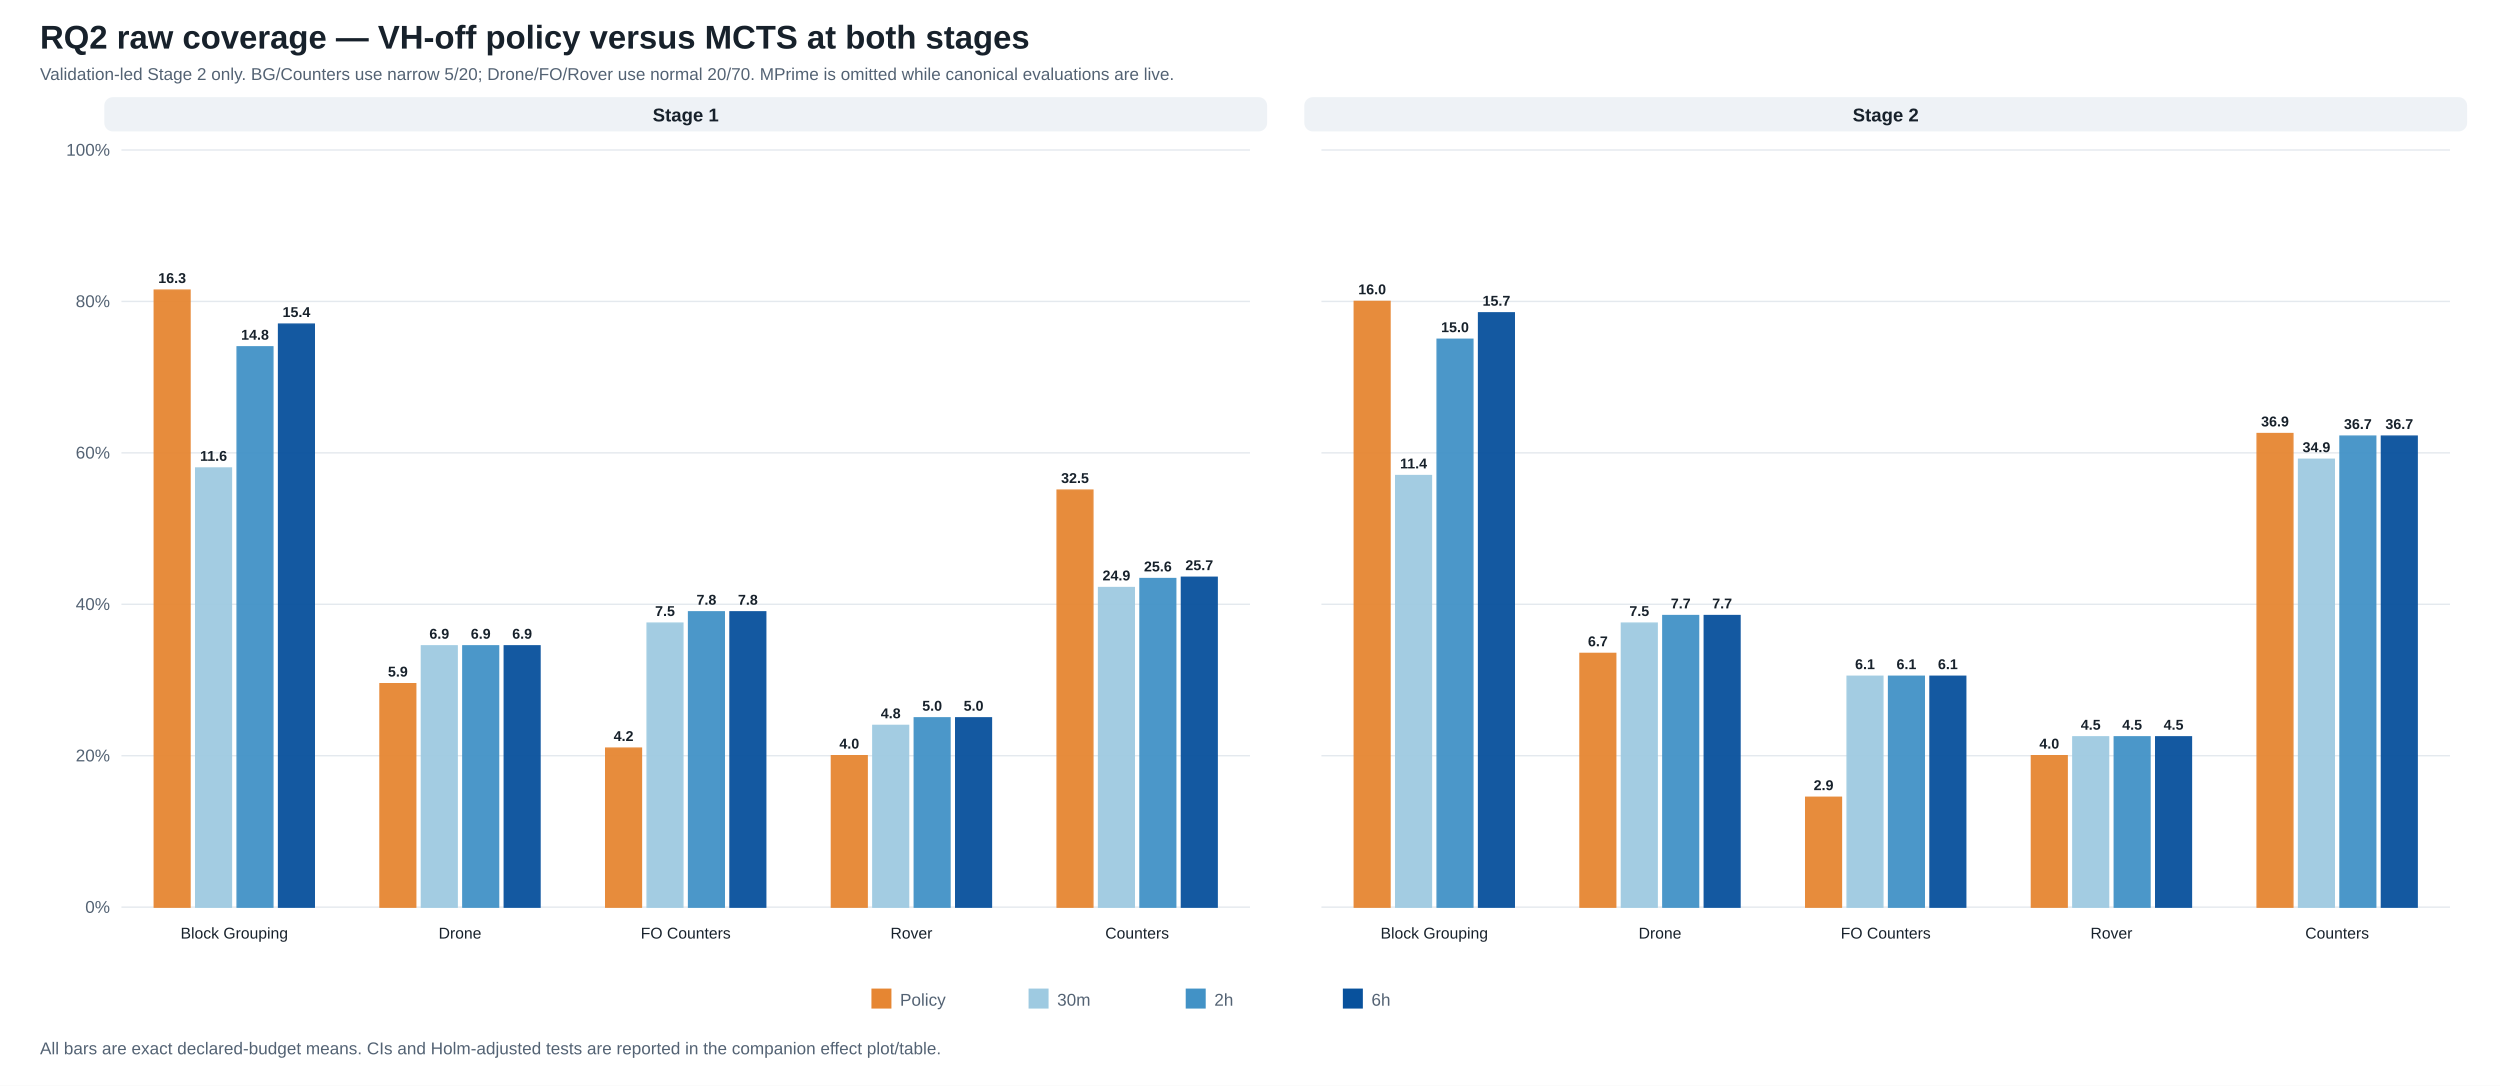
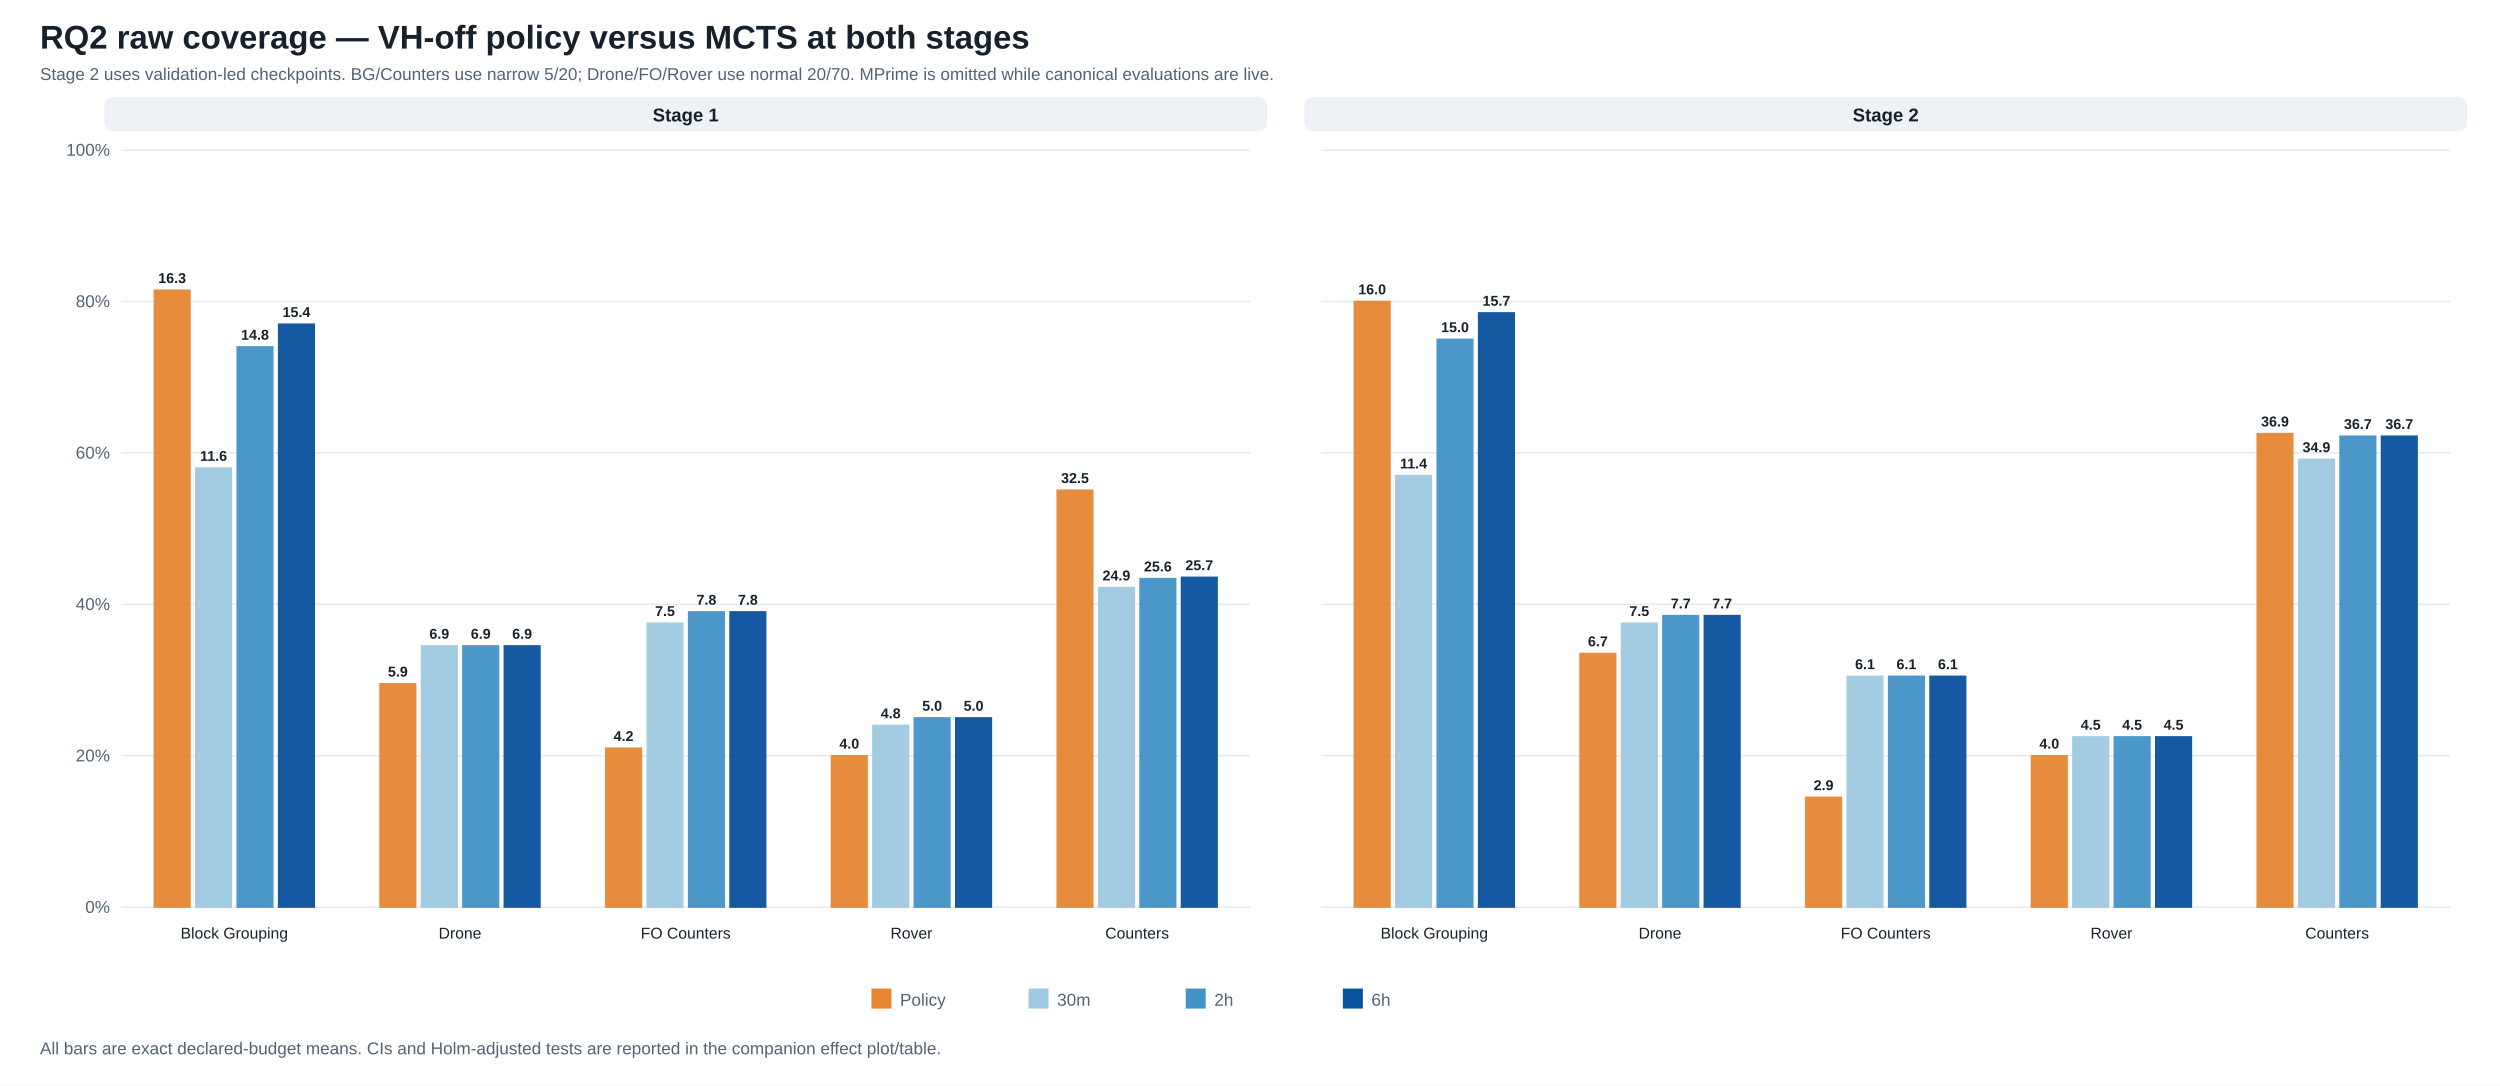
<svg xmlns="http://www.w3.org/2000/svg" width="1750" height="760" viewBox="0 0 1750 760">
  <rect width="100%" height="100%" fill="white" />
  <style>text{font-family:Segoe UI,Arial,sans-serif;fill:#17212b}.title{font-size:23px;font-weight:700}.sub{font-size:12px;fill:#536273}.label{font-size:11px}.head{font-size:13px;font-weight:700}.value{font-size:10px;font-weight:600}</style>
  <text x="28" y="34" class="title">RQ2 raw coverage — VH-off policy versus MCTS at both stages</text>
-   <text x="28" y="56" class="sub">Validation-led Stage 2 only. BG/Counters use narrow 5/20; Drone/FO/Rover use normal 20/70. MPrime is omitted while canonical evaluations are live.</text>
+   <text x="28" y="56" class="sub">Stage 2 uses validation-led checkpoints. BG/Counters use narrow 5/20; Drone/FO/Rover use normal 20/70. MPrime is omitted while canonical evaluations are live.</text>
  <rect x="73" y="68" width="814" height="24" rx="6" fill="#eef2f6" />
  <text x="480.0" y="85" text-anchor="middle" class="head">Stage 1</text>
  <line x1="85" y1="635.0" x2="875" y2="635.0" stroke="#e4e9ee" />
  <text x="77" y="639.0" text-anchor="end" class="sub">0%</text>
  <line x1="85" y1="529.0" x2="875" y2="529.0" stroke="#e4e9ee" />
  <text x="77" y="533.0" text-anchor="end" class="sub">20%</text>
  <line x1="85" y1="423.0" x2="875" y2="423.0" stroke="#e4e9ee" />
  <text x="77" y="427.0" text-anchor="end" class="sub">40%</text>
  <line x1="85" y1="317.0" x2="875" y2="317.0" stroke="#e4e9ee" />
  <text x="77" y="321.0" text-anchor="end" class="sub">60%</text>
  <line x1="85" y1="211.0" x2="875" y2="211.0" stroke="#e4e9ee" />
  <text x="77" y="215.0" text-anchor="end" class="sub">80%</text>
  <line x1="85" y1="105.0" x2="875" y2="105.0" stroke="#e4e9ee" />
  <text x="77" y="109.0" text-anchor="end" class="sub">100%</text>
  <rect x="108.0" y="203.1" width="25" height="431.9" fill="#e68632" opacity="0.95" stroke="#e68632" stroke-dasharray="none" />
  <text x="120.5" y="198.1" text-anchor="middle" class="value">16.3</text>
  <rect x="137.0" y="327.6" width="25" height="307.4" fill="#9ecae1" opacity="0.95" stroke="#9ecae1" stroke-dasharray="none" />
  <text x="149.5" y="322.6" text-anchor="middle" class="value">11.6</text>
  <rect x="166.0" y="242.8" width="25" height="392.2" fill="#4292c6" opacity="0.95" stroke="#4292c6" stroke-dasharray="none" />
  <text x="178.5" y="237.8" text-anchor="middle" class="value">14.8</text>
  <rect x="195.0" y="226.9" width="25" height="408.1" fill="#08519c" opacity="0.95" stroke="#08519c" stroke-dasharray="none" />
  <text x="207.5" y="221.9" text-anchor="middle" class="value">15.4</text>
  <text x="164.0" y="657" text-anchor="middle" class="label">Block Grouping</text>
  <rect x="266.0" y="478.6" width="25" height="156.4" fill="#e68632" opacity="0.95" stroke="#e68632" stroke-dasharray="none" />
  <text x="278.5" y="473.6" text-anchor="middle" class="value">5.9</text>
  <rect x="295.0" y="452.1" width="25" height="182.9" fill="#9ecae1" opacity="0.95" stroke="#9ecae1" stroke-dasharray="none" />
  <text x="307.5" y="447.1" text-anchor="middle" class="value">6.9</text>
  <rect x="324.0" y="452.1" width="25" height="182.9" fill="#4292c6" opacity="0.95" stroke="#4292c6" stroke-dasharray="none" />
  <text x="336.5" y="447.1" text-anchor="middle" class="value">6.9</text>
  <rect x="353.0" y="452.1" width="25" height="182.9" fill="#08519c" opacity="0.95" stroke="#08519c" stroke-dasharray="none" />
  <text x="365.5" y="447.1" text-anchor="middle" class="value">6.9</text>
  <text x="322.0" y="657" text-anchor="middle" class="label">Drone</text>
  <rect x="424.0" y="523.7" width="25" height="111.3" fill="#e68632" opacity="0.95" stroke="#e68632" stroke-dasharray="none" />
  <text x="436.5" y="518.7" text-anchor="middle" class="value">4.2</text>
  <rect x="453.0" y="436.2" width="25" height="198.8" fill="#9ecae1" opacity="0.95" stroke="#9ecae1" stroke-dasharray="none" />
  <text x="465.5" y="431.2" text-anchor="middle" class="value">7.5</text>
  <rect x="482.0" y="428.3" width="25" height="206.7" fill="#4292c6" opacity="0.95" stroke="#4292c6" stroke-dasharray="none" />
  <text x="494.5" y="423.3" text-anchor="middle" class="value">7.8</text>
  <rect x="511.0" y="428.3" width="25" height="206.7" fill="#08519c" opacity="0.95" stroke="#08519c" stroke-dasharray="none" />
  <text x="523.5" y="423.3" text-anchor="middle" class="value">7.8</text>
  <text x="480.0" y="657" text-anchor="middle" class="label">FO Counters</text>
  <rect x="582.0" y="529.0" width="25" height="106.0" fill="#e68632" opacity="0.95" stroke="#e68632" stroke-dasharray="none" />
  <text x="594.5" y="524.0" text-anchor="middle" class="value">4.0</text>
  <rect x="611.0" y="507.8" width="25" height="127.2" fill="#9ecae1" opacity="0.95" stroke="#9ecae1" stroke-dasharray="none" />
  <text x="623.5" y="502.8" text-anchor="middle" class="value">4.8</text>
  <rect x="640.0" y="502.5" width="25" height="132.5" fill="#4292c6" opacity="0.95" stroke="#4292c6" stroke-dasharray="none" />
  <text x="652.5" y="497.5" text-anchor="middle" class="value">5.0</text>
  <rect x="669.0" y="502.5" width="25" height="132.5" fill="#08519c" opacity="0.95" stroke="#08519c" stroke-dasharray="none" />
  <text x="681.5" y="497.5" text-anchor="middle" class="value">5.0</text>
  <text x="638.0" y="657" text-anchor="middle" class="label">Rover</text>
  <rect x="740.0" y="343.1" width="25" height="291.9" fill="#e68632" opacity="0.95" stroke="#e68632" stroke-dasharray="none" />
  <text x="752.5" y="338.1" text-anchor="middle" class="value">32.5</text>
  <rect x="769.0" y="411.3" width="25" height="223.7" fill="#9ecae1" opacity="0.95" stroke="#9ecae1" stroke-dasharray="none" />
  <text x="781.5" y="406.3" text-anchor="middle" class="value">24.9</text>
  <rect x="798.0" y="405.0" width="25" height="230.0" fill="#4292c6" opacity="0.95" stroke="#4292c6" stroke-dasharray="none" />
  <text x="810.5" y="400.0" text-anchor="middle" class="value">25.6</text>
  <rect x="827.0" y="404.1" width="25" height="230.9" fill="#08519c" opacity="0.95" stroke="#08519c" stroke-dasharray="none" />
  <text x="839.5" y="399.1" text-anchor="middle" class="value">25.7</text>
  <text x="796.0" y="657" text-anchor="middle" class="label">Counters</text>
  <rect x="913" y="68" width="814" height="24" rx="6" fill="#eef2f6" />
  <text x="1320.0" y="85" text-anchor="middle" class="head">Stage 2</text>
  <line x1="925" y1="635.0" x2="1715" y2="635.0" stroke="#e4e9ee" />
  <line x1="925" y1="529.0" x2="1715" y2="529.0" stroke="#e4e9ee" />
  <line x1="925" y1="423.0" x2="1715" y2="423.0" stroke="#e4e9ee" />
  <line x1="925" y1="317.0" x2="1715" y2="317.0" stroke="#e4e9ee" />
  <line x1="925" y1="211.0" x2="1715" y2="211.0" stroke="#e4e9ee" />
  <line x1="925" y1="105.0" x2="1715" y2="105.0" stroke="#e4e9ee" />
  <rect x="948.0" y="211.0" width="25" height="424.0" fill="#e68632" opacity="0.95" stroke="#e68632" stroke-dasharray="none" />
  <text x="960.5" y="206.0" text-anchor="middle" class="value">16.0</text>
  <rect x="977.0" y="332.9" width="25" height="302.1" fill="#9ecae1" opacity="0.95" stroke="#9ecae1" stroke-dasharray="none" />
  <text x="989.5" y="327.9" text-anchor="middle" class="value">11.4</text>
  <rect x="1006.0" y="237.5" width="25" height="397.5" fill="#4292c6" opacity="0.95" stroke="#4292c6" stroke-dasharray="none" />
  <text x="1018.5" y="232.5" text-anchor="middle" class="value">15.0</text>
  <rect x="1035.0" y="219.0" width="25" height="416.0" fill="#08519c" opacity="0.95" stroke="#08519c" stroke-dasharray="none" />
  <text x="1047.5" y="214.0" text-anchor="middle" class="value">15.7</text>
  <text x="1004.0" y="657" text-anchor="middle" class="label">Block Grouping</text>
  <rect x="1106.0" y="457.4" width="25" height="177.6" fill="#e68632" opacity="0.95" stroke="#e68632" stroke-dasharray="none" />
  <text x="1118.5" y="452.4" text-anchor="middle" class="value">6.7</text>
  <rect x="1135.0" y="436.2" width="25" height="198.8" fill="#9ecae1" opacity="0.95" stroke="#9ecae1" stroke-dasharray="none" />
  <text x="1147.5" y="431.2" text-anchor="middle" class="value">7.5</text>
  <rect x="1164.0" y="430.9" width="25" height="204.1" fill="#4292c6" opacity="0.95" stroke="#4292c6" stroke-dasharray="none" />
  <text x="1176.5" y="425.9" text-anchor="middle" class="value">7.7</text>
  <rect x="1193.0" y="430.9" width="25" height="204.1" fill="#08519c" opacity="0.95" stroke="#08519c" stroke-dasharray="none" />
  <text x="1205.5" y="425.9" text-anchor="middle" class="value">7.7</text>
  <text x="1162.0" y="657" text-anchor="middle" class="label">Drone</text>
  <rect x="1264.0" y="558.1" width="25" height="76.9" fill="#e68632" opacity="0.95" stroke="#e68632" stroke-dasharray="none" />
  <text x="1276.5" y="553.1" text-anchor="middle" class="value">2.9</text>
  <rect x="1293.0" y="473.4" width="25" height="161.6" fill="#9ecae1" opacity="0.95" stroke="#9ecae1" stroke-dasharray="none" />
  <text x="1305.5" y="468.4" text-anchor="middle" class="value">6.1</text>
  <rect x="1322.0" y="473.4" width="25" height="161.6" fill="#4292c6" opacity="0.95" stroke="#4292c6" stroke-dasharray="none" />
  <text x="1334.5" y="468.4" text-anchor="middle" class="value">6.1</text>
  <rect x="1351.0" y="473.4" width="25" height="161.6" fill="#08519c" opacity="0.95" stroke="#08519c" stroke-dasharray="none" />
  <text x="1363.5" y="468.4" text-anchor="middle" class="value">6.1</text>
  <text x="1320.0" y="657" text-anchor="middle" class="label">FO Counters</text>
  <rect x="1422.0" y="529.0" width="25" height="106.0" fill="#e68632" opacity="0.95" stroke="#e68632" stroke-dasharray="none" />
  <text x="1434.5" y="524.0" text-anchor="middle" class="value">4.0</text>
  <rect x="1451.0" y="515.8" width="25" height="119.2" fill="#9ecae1" opacity="0.95" stroke="#9ecae1" stroke-dasharray="none" />
  <text x="1463.5" y="510.8" text-anchor="middle" class="value">4.5</text>
  <rect x="1480.0" y="515.8" width="25" height="119.2" fill="#4292c6" opacity="0.95" stroke="#4292c6" stroke-dasharray="none" />
  <text x="1492.5" y="510.8" text-anchor="middle" class="value">4.5</text>
  <rect x="1509.0" y="515.8" width="25" height="119.2" fill="#08519c" opacity="0.95" stroke="#08519c" stroke-dasharray="none" />
  <text x="1521.5" y="510.8" text-anchor="middle" class="value">4.5</text>
  <text x="1478.0" y="657" text-anchor="middle" class="label">Rover</text>
  <rect x="1580.0" y="303.5" width="25" height="331.5" fill="#e68632" opacity="0.95" stroke="#e68632" stroke-dasharray="none" />
  <text x="1592.5" y="298.5" text-anchor="middle" class="value">36.9</text>
  <rect x="1609.0" y="321.5" width="25" height="313.5" fill="#9ecae1" opacity="0.95" stroke="#9ecae1" stroke-dasharray="none" />
  <text x="1621.5" y="316.5" text-anchor="middle" class="value">34.9</text>
  <rect x="1638.0" y="305.3" width="25" height="329.7" fill="#4292c6" opacity="0.95" stroke="#4292c6" stroke-dasharray="none" />
  <text x="1650.5" y="300.3" text-anchor="middle" class="value">36.7</text>
  <rect x="1667.0" y="305.3" width="25" height="329.7" fill="#08519c" opacity="0.95" stroke="#08519c" stroke-dasharray="none" />
  <text x="1679.5" y="300.3" text-anchor="middle" class="value">36.7</text>
  <text x="1636.0" y="657" text-anchor="middle" class="label">Counters</text>
  <rect x="610" y="692" width="14" height="14" fill="#e68632" />
  <text x="630" y="704" class="sub">Policy</text>
  <rect x="720" y="692" width="14" height="14" fill="#9ecae1" />
  <text x="740" y="704" class="sub">30m</text>
  <rect x="830" y="692" width="14" height="14" fill="#4292c6" />
  <text x="850" y="704" class="sub">2h</text>
  <rect x="940" y="692" width="14" height="14" fill="#08519c" />
  <text x="960" y="704" class="sub">6h</text>
  <text x="28" y="738" class="sub">All bars are exact declared-budget means. CIs and Holm-adjusted tests are reported in the companion effect plot/table.</text>
</svg>
